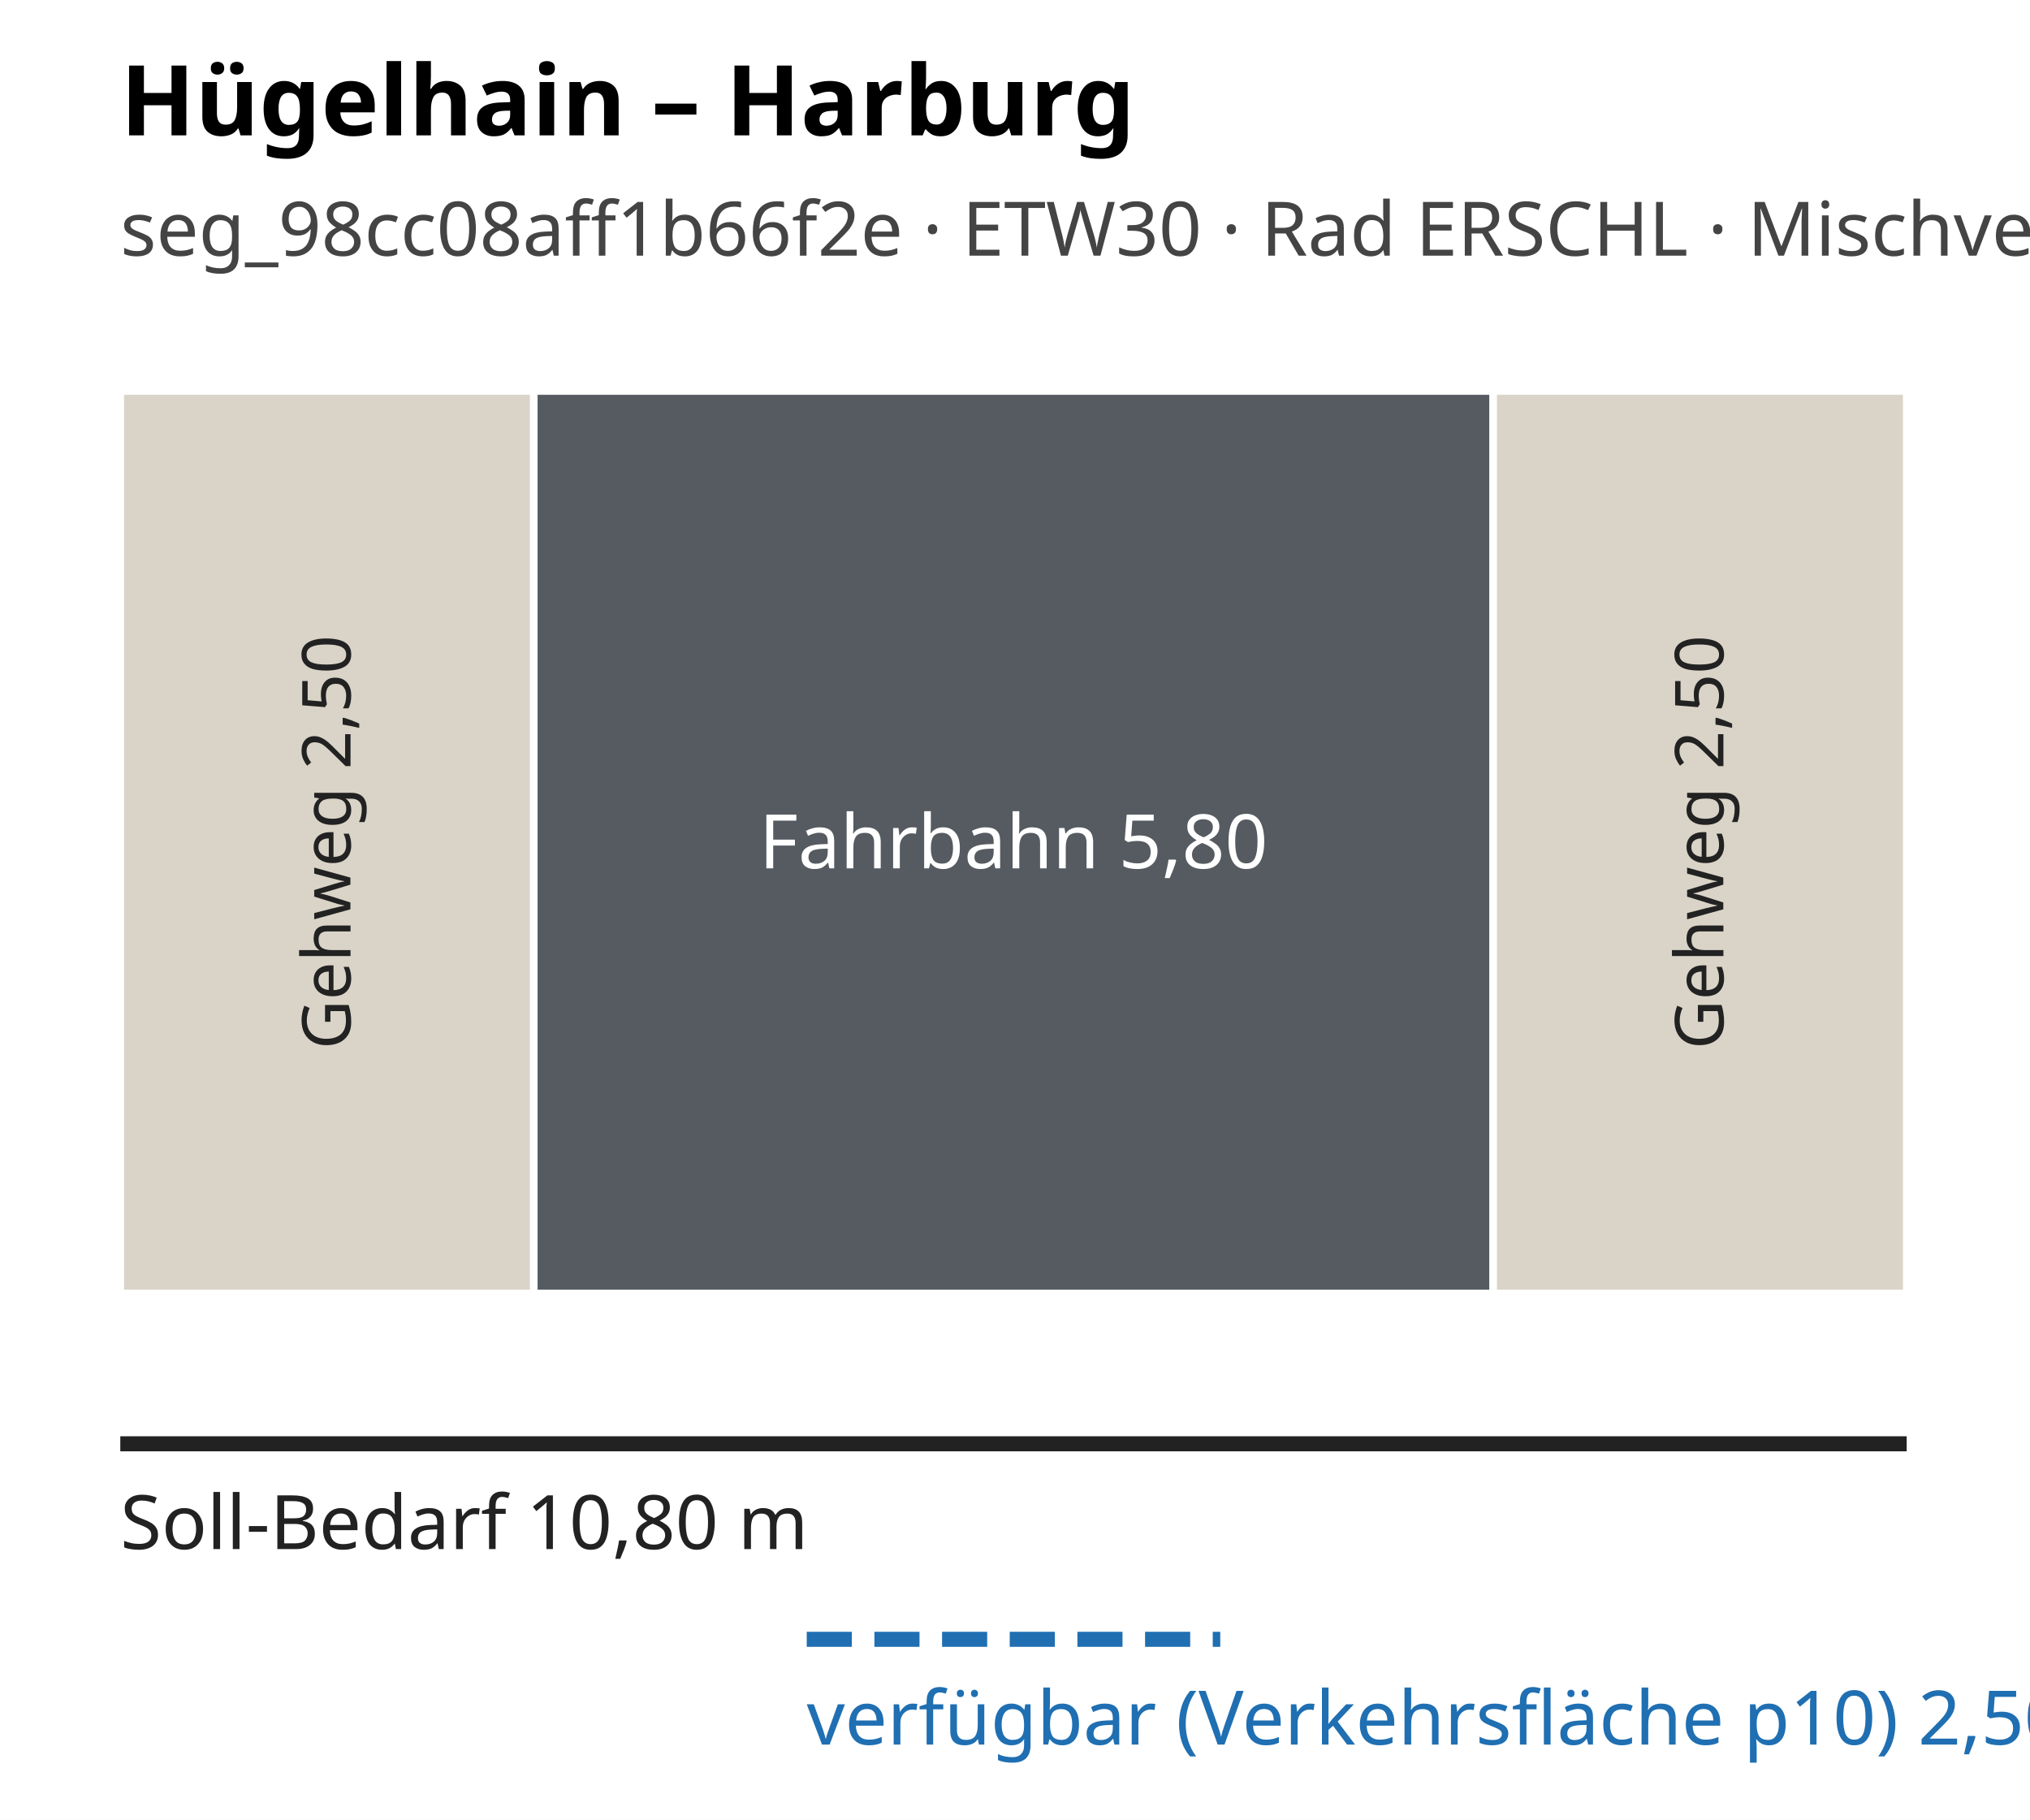
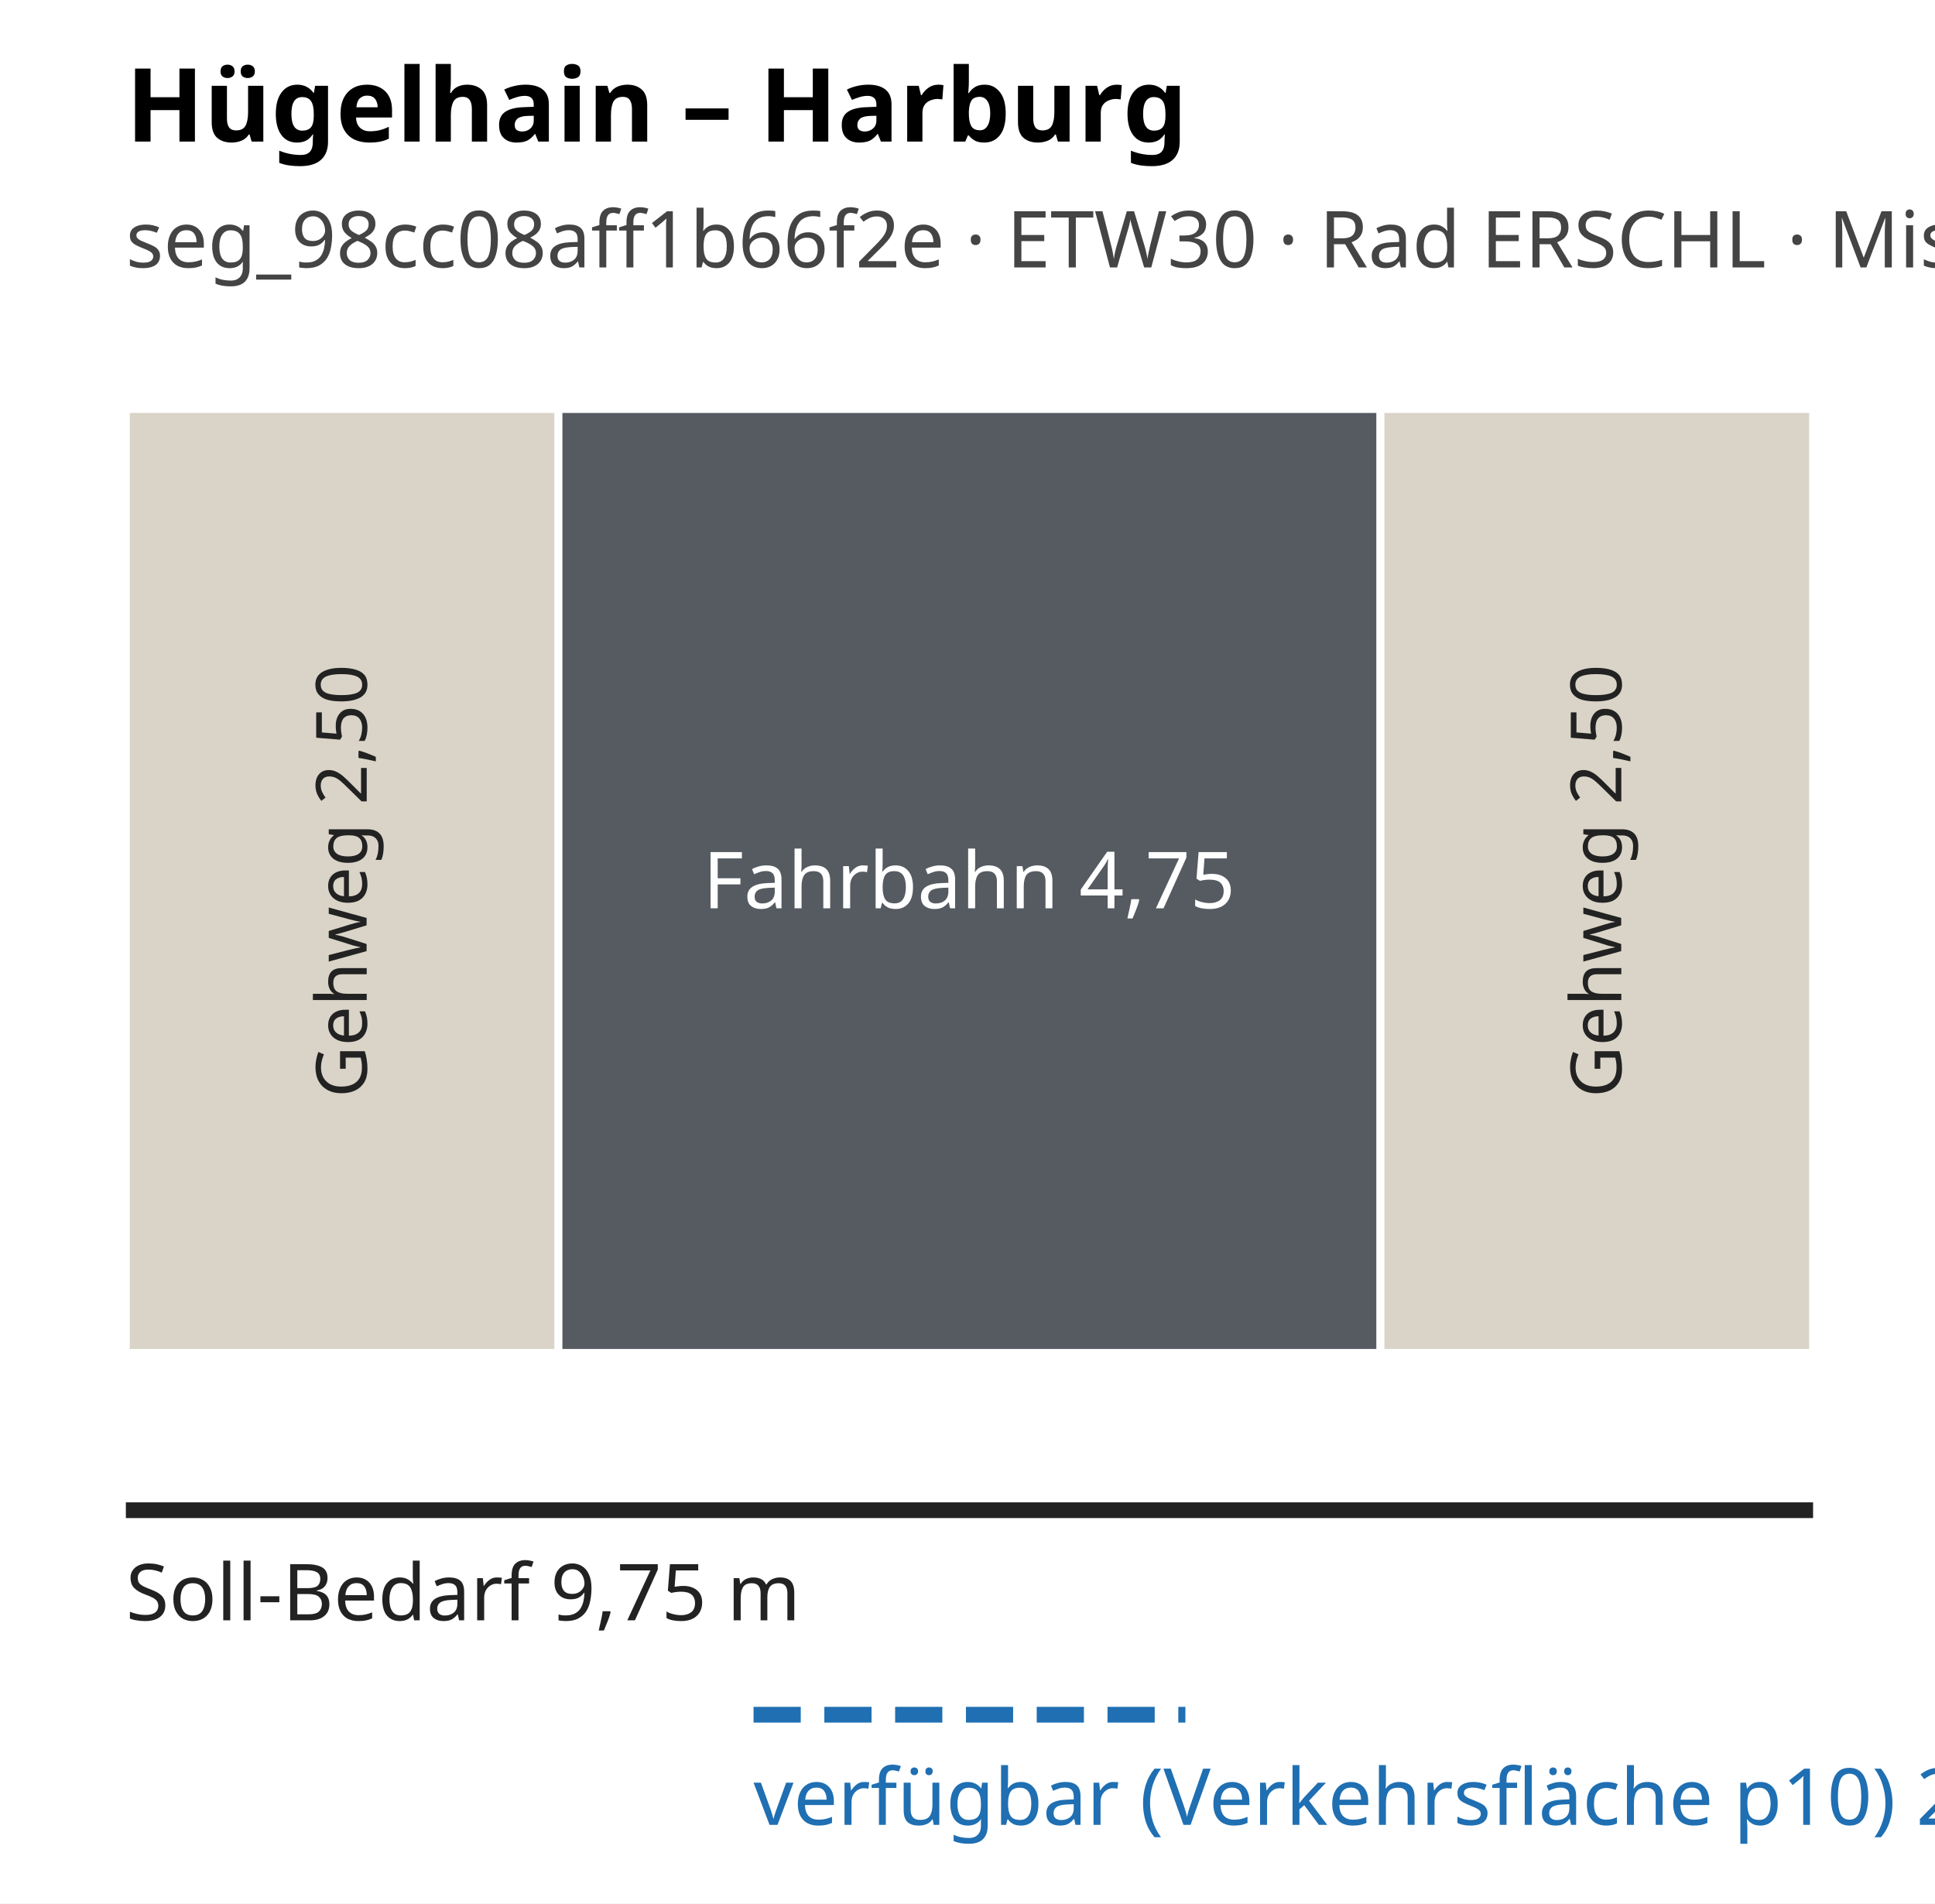
- <svg xmlns="http://www.w3.org/2000/svg" width="270" height="242" viewBox="0 0 270 242" font-family="sans-serif" font-size="10">
-   <rect x="0" y="0" width="270" height="242" fill="#ffffff" />
+ <svg xmlns="http://www.w3.org/2000/svg" width="246" height="242" viewBox="0 0 246 242" font-family="sans-serif" font-size="10">
+   <rect x="0" y="0" width="246" height="242" fill="#ffffff" />
  <text x="16.0" y="18" font-size="13" font-weight="bold">Hügelhain – Harburg</text>
  <text x="16.0" y="34" fill="#444">seg_98cc08aff1b66f2e · ETW30 · Rad ERSCHL · Mischverkehr · passt nicht · Abbau D4|D6</text>
  <rect x="16.0" y="52.0" width="55.0" height="120.0" fill="#d9d4c7" stroke="#ffffff" stroke-width="1" data-element="sidewalk" data-width-m="2.50" />
  <text transform="translate(43.5,112.0) rotate(-90)" text-anchor="middle" dominant-baseline="middle" fill="#222" font-size="9">Gehweg 2,50</text>
-   <rect x="71.0" y="52.0" width="127.6" height="120.0" fill="#555b61" stroke="#ffffff" stroke-width="1" data-element="carriageway" data-width-m="5.80" />
-   <text x="134.8" y="112.0" text-anchor="middle" dominant-baseline="middle" fill="#ffffff">Fahrbahn 5,80</text>
-   <rect x="198.6" y="52.0" width="55.0" height="120.0" fill="#d9d4c7" stroke="#ffffff" stroke-width="1" data-element="sidewalk" data-width-m="2.50" />
-   <text transform="translate(226.1,112.0) rotate(-90)" text-anchor="middle" dominant-baseline="middle" fill="#222" font-size="9">Gehweg 2,50</text>
-   <text x="16.0" y="206.0" fill="#222">Soll-Bedarf 10,80 m</text>
-   <line x1="16.0" y1="192.0" x2="253.6" y2="192.0" stroke="#222" stroke-width="2" />
-   <line x1="107.3" y1="218.0" x2="162.3" y2="218.0" stroke="#1f6fb2" stroke-width="2" stroke-dasharray="6 3" />
-   <text x="107.3" y="232.0" fill="#1f6fb2">verfügbar (Verkehrsfläche p10) 2,50 m</text>
+   <rect x="71.0" y="52.0" width="104.5" height="120.0" fill="#555b61" stroke="#ffffff" stroke-width="1" data-element="carriageway" data-width-m="4.75" />
+   <text x="123.2" y="112.0" text-anchor="middle" dominant-baseline="middle" fill="#ffffff">Fahrbahn 4,75</text>
+   <rect x="175.5" y="52.0" width="55.0" height="120.0" fill="#d9d4c7" stroke="#ffffff" stroke-width="1" data-element="sidewalk" data-width-m="2.50" />
+   <text transform="translate(203.0,112.0) rotate(-90)" text-anchor="middle" dominant-baseline="middle" fill="#222" font-size="9">Gehweg 2,50</text>
+   <text x="16.0" y="206.0" fill="#222">Soll-Bedarf 9,75 m</text>
+   <line x1="16.0" y1="192.0" x2="230.5" y2="192.0" stroke="#222" stroke-width="2" />
+   <line x1="95.8" y1="218.0" x2="150.7" y2="218.0" stroke="#1f6fb2" stroke-width="2" stroke-dasharray="6 3" />
+   <text x="95.8" y="232.0" fill="#1f6fb2">verfügbar (Verkehrsfläche p10) 2,50 m</text>
</svg>
